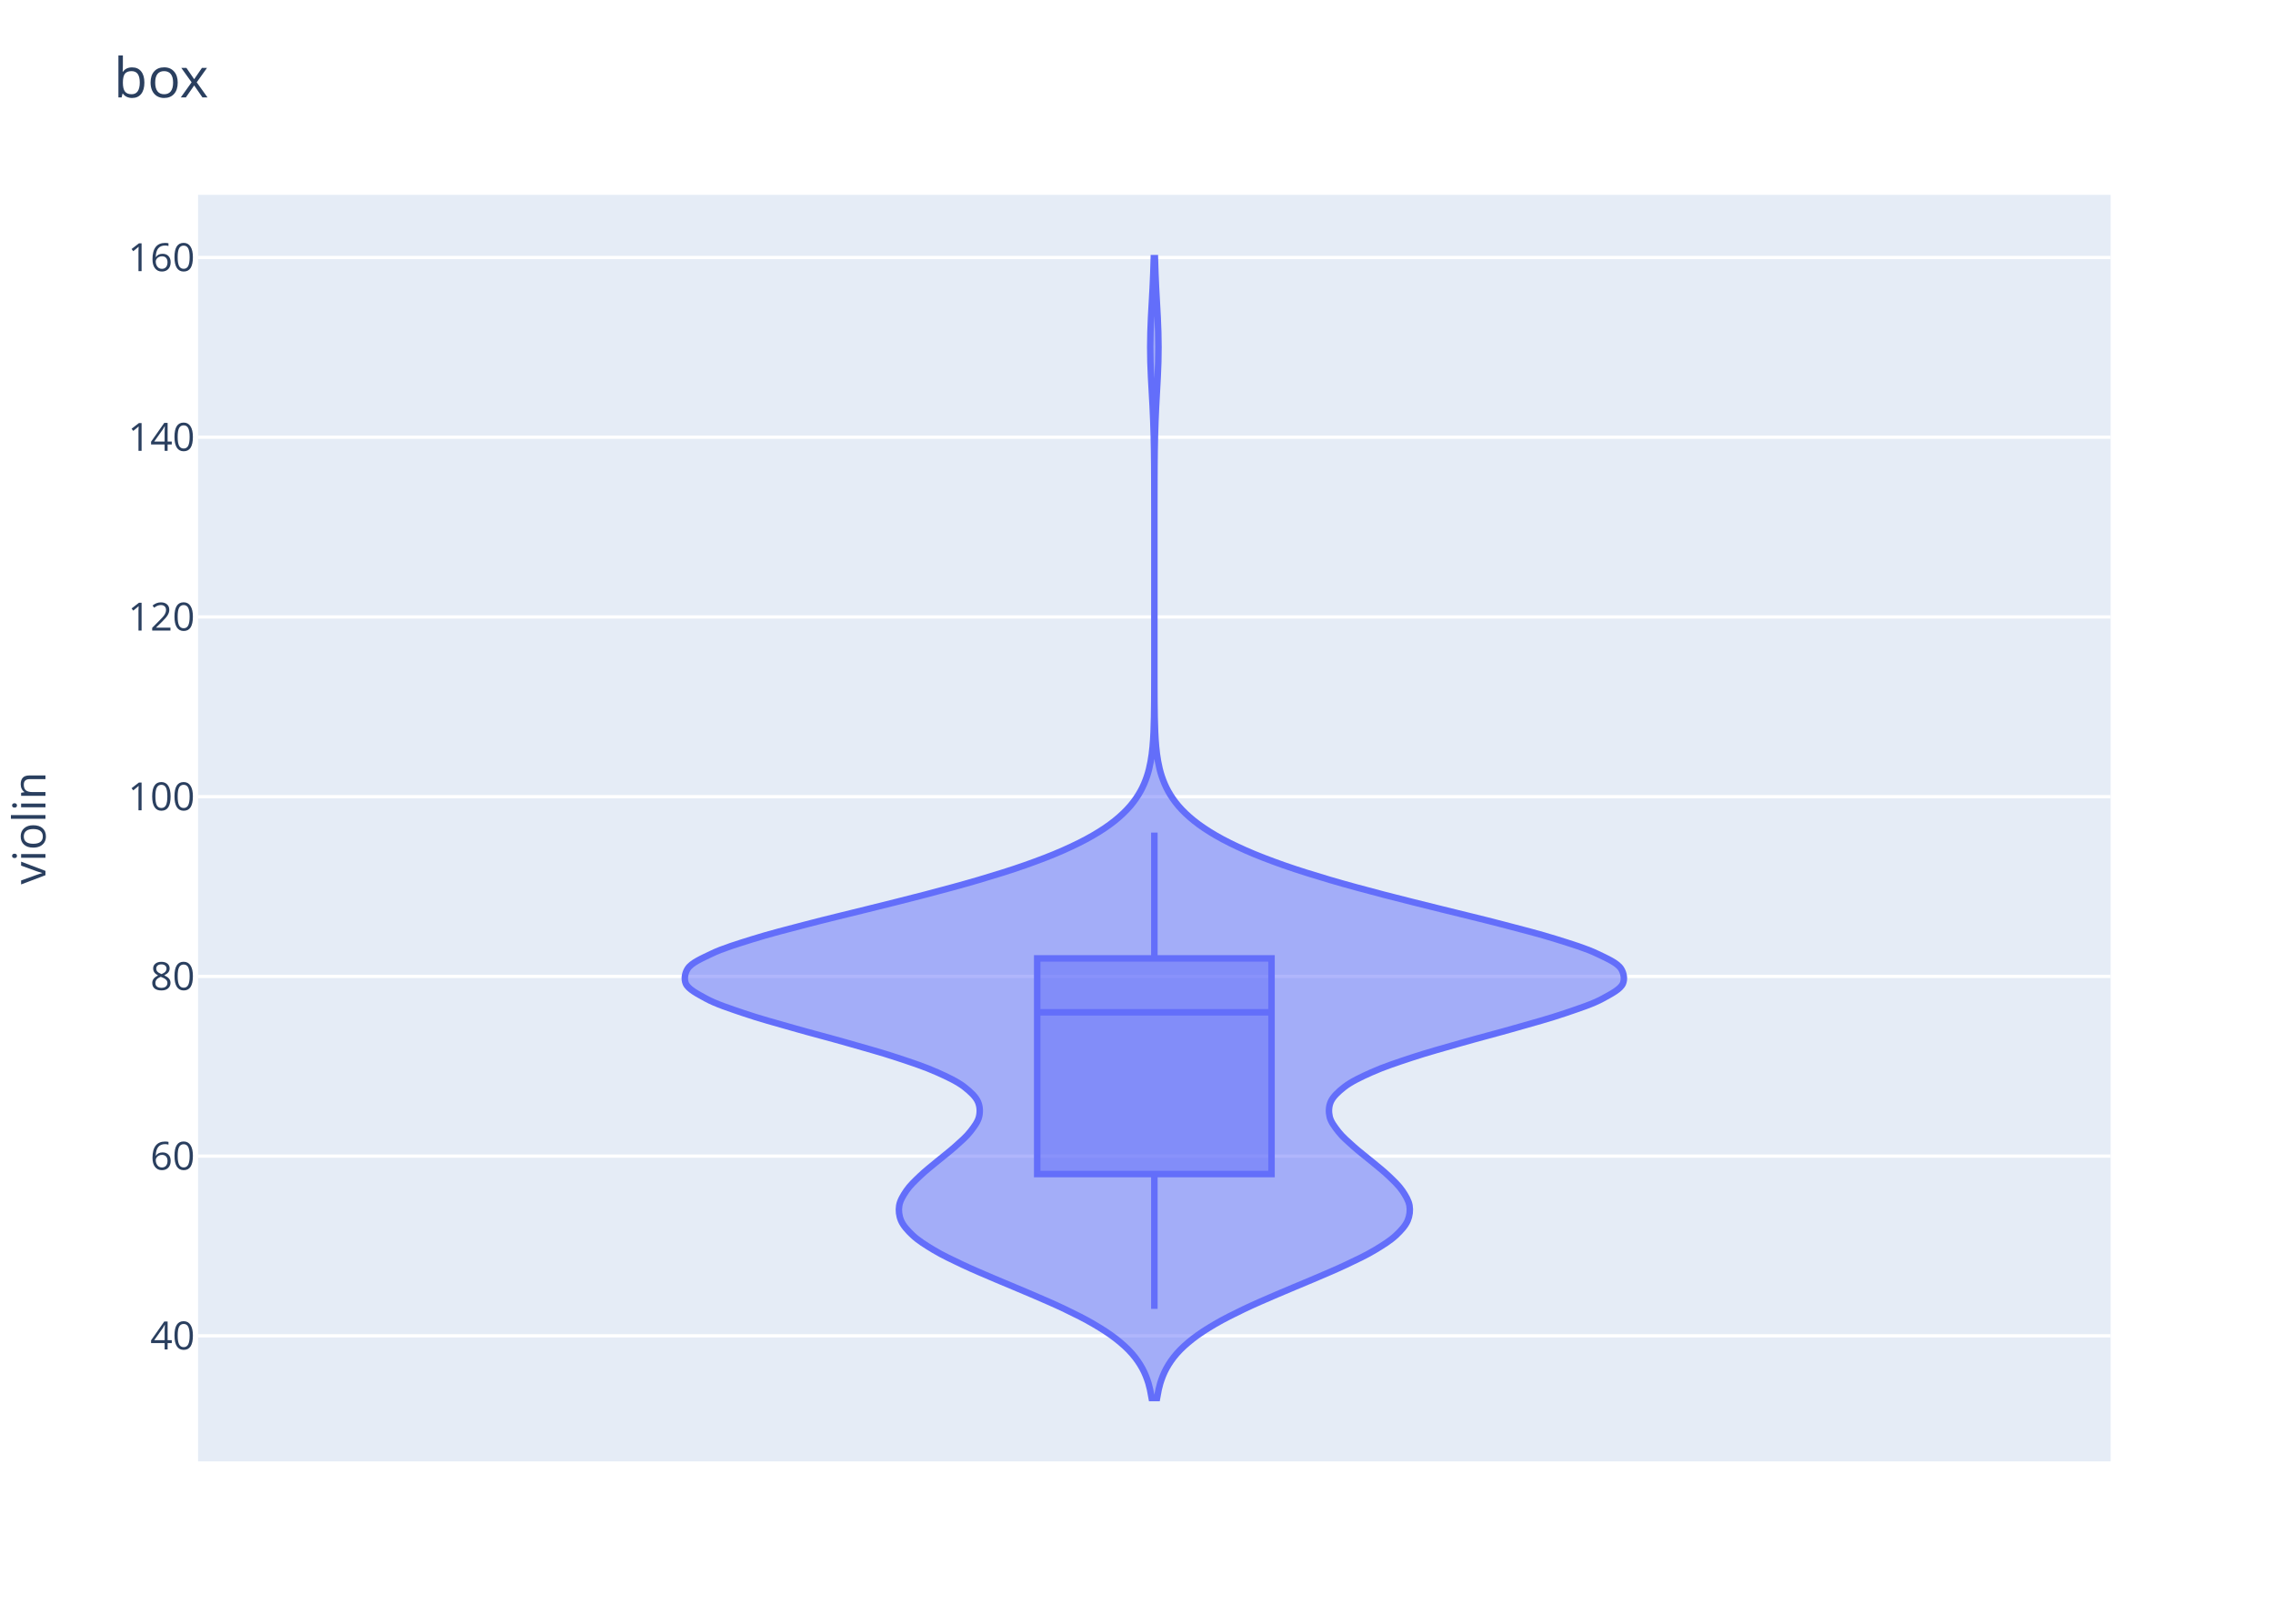
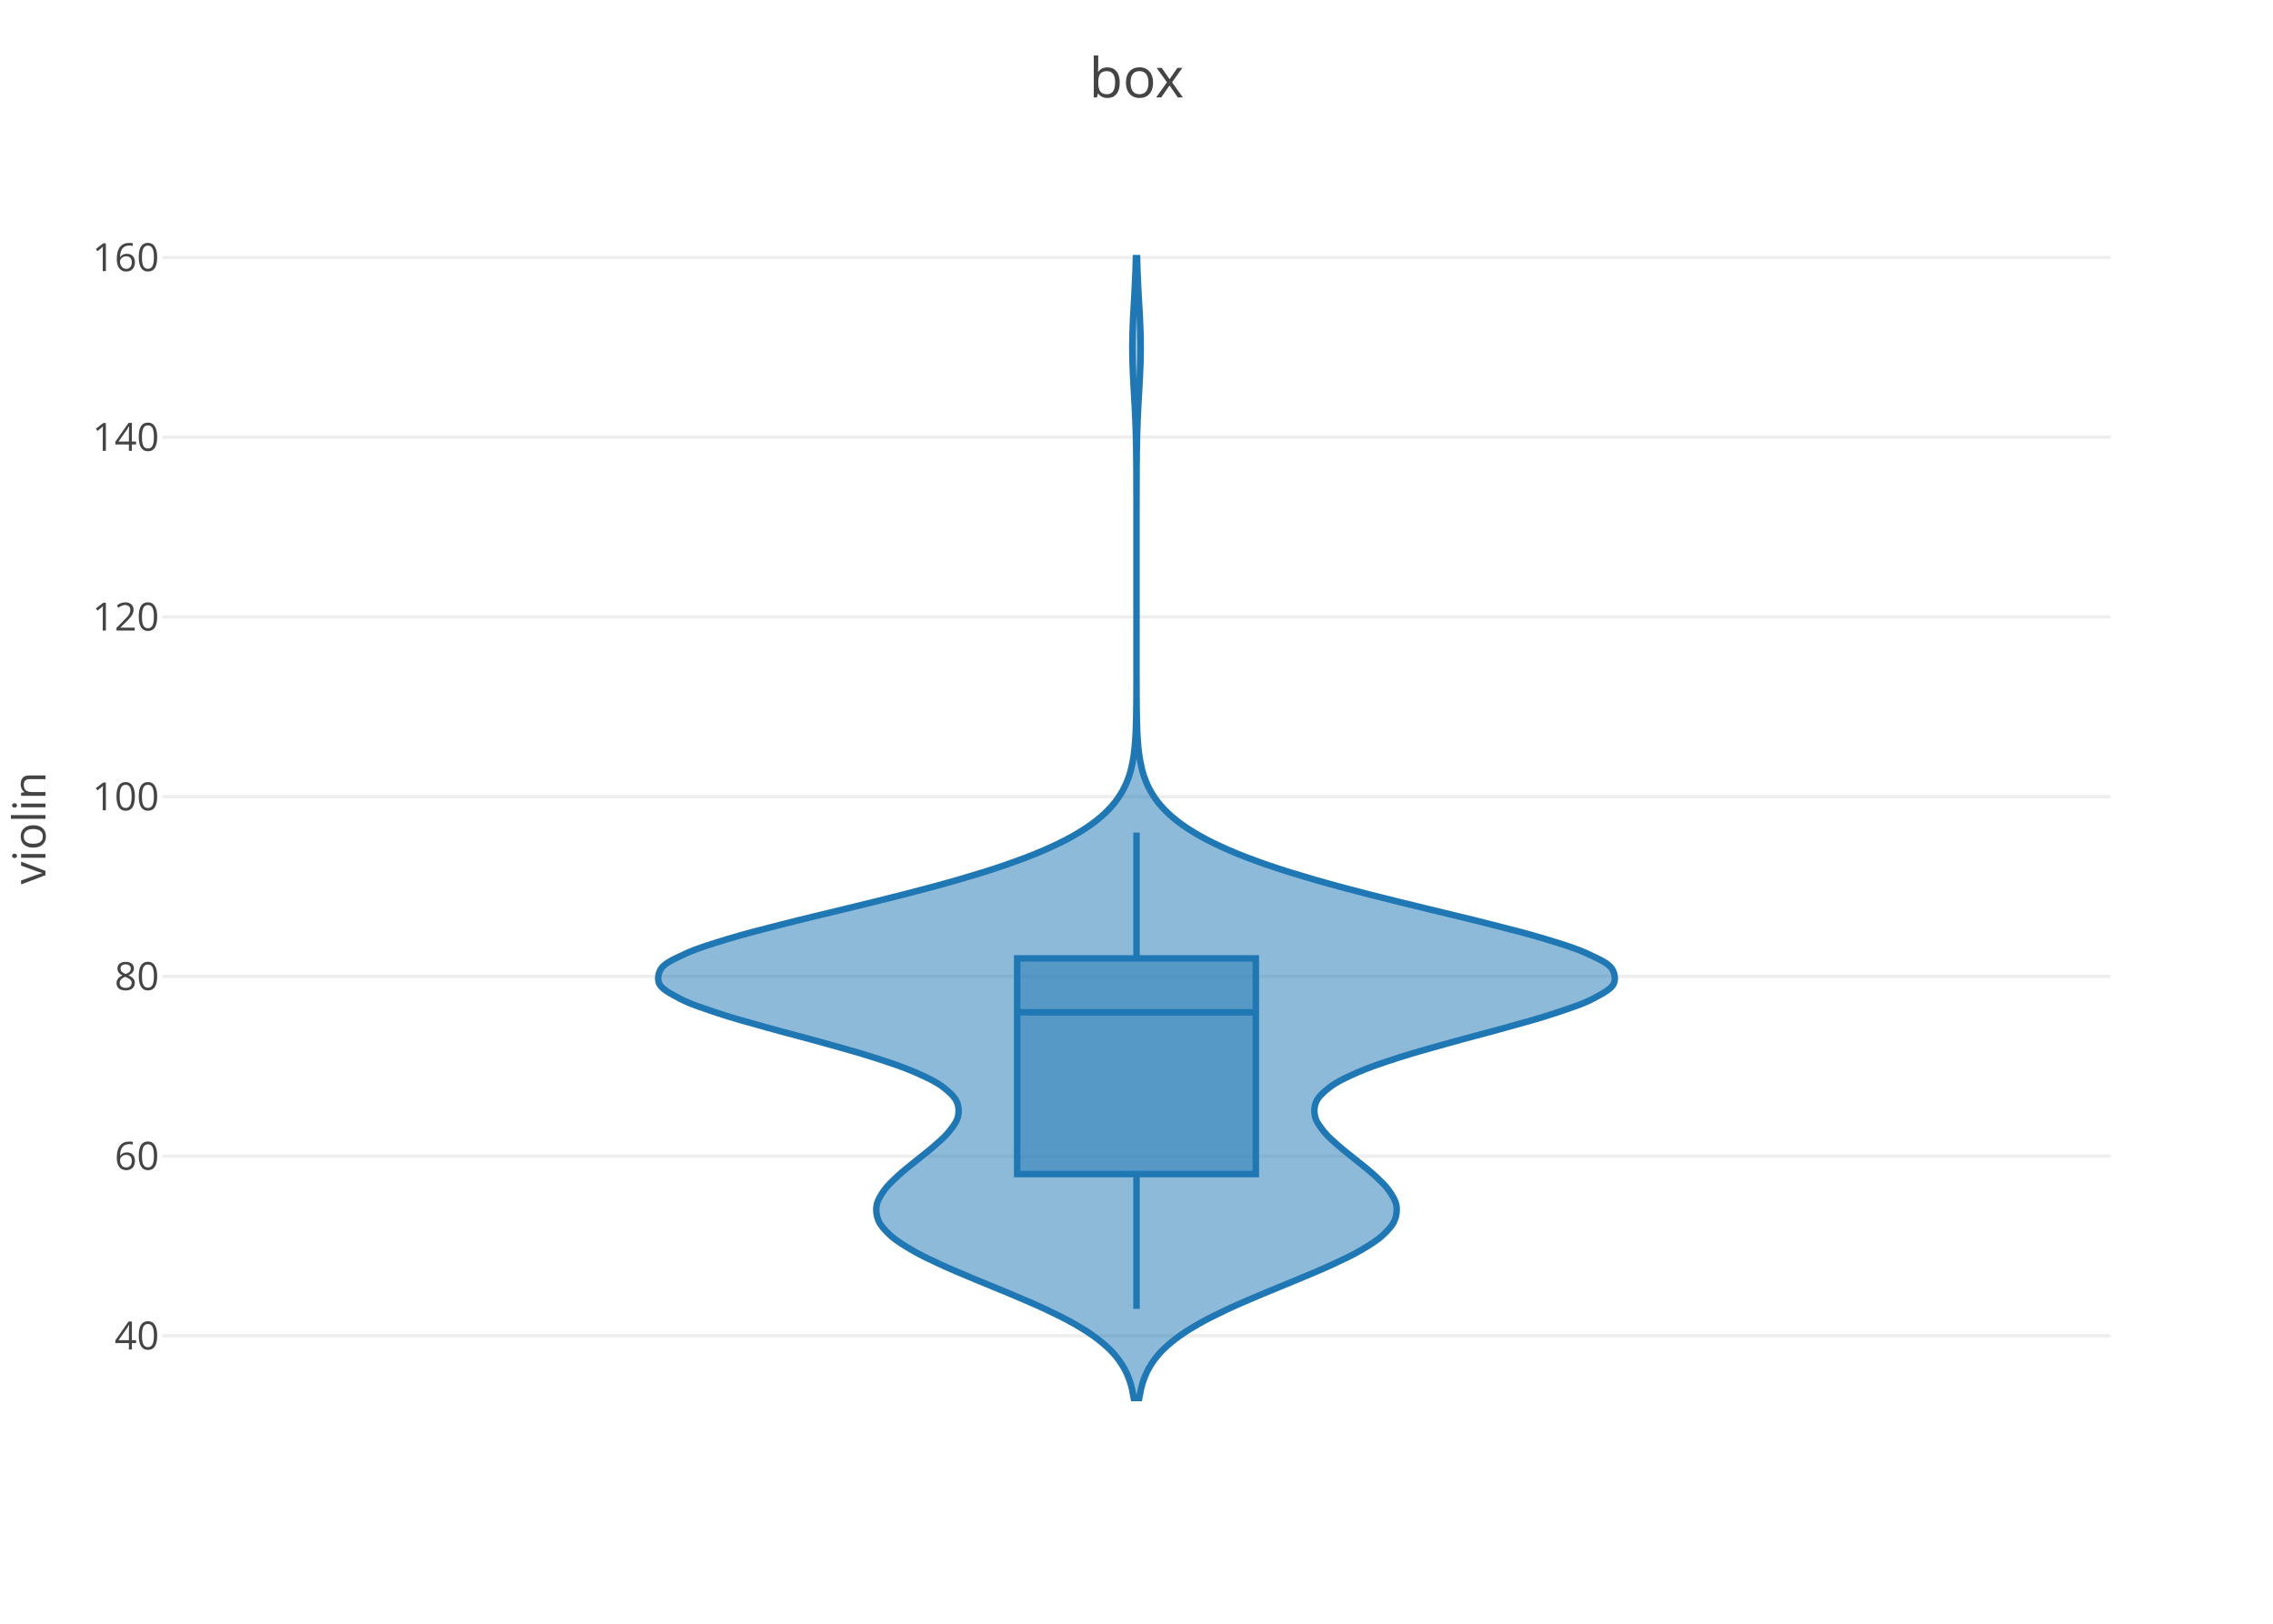
<svg xmlns="http://www.w3.org/2000/svg" class="main-svg" width="700" height="500" viewBox="0 0 700 500">
  <rect x="0" y="0" width="700" height="500" style="fill: rgb(255, 255, 255); fill-opacity: 1;" />
  <defs id="id-1">
    <g class="clips">
      <clipPath id="id-2" class="plotclip">
-         <rect width="589" height="390" />
+         <rect width="600" height="390" />
      </clipPath>
      <clipPath class="axesclip" id="id-3">
-         <rect x="61" y="0" width="589" height="500" />
+         <rect x="50" y="0" width="600" height="500" />
      </clipPath>
      <clipPath class="axesclip" id="id-4">
        <rect x="0" y="60" width="700" height="390" />
      </clipPath>
      <clipPath class="axesclip" id="id-5">
-         <rect x="61" y="60" width="589" height="390" />
+         <rect x="50" y="60" width="600" height="390" />
      </clipPath>
    </g>
    <g class="gradients" />
  </defs>
-   <g class="bglayer">
-     <rect class="bg" x="61" y="60" width="589" height="390" style="fill: rgb(229, 236, 246); fill-opacity: 1; stroke-width: 0;" />
-   </g>
+   <g class="bglayer" />
  <g class="layer-below">
    <g class="imagelayer" />
    <g class="shapelayer" />
  </g>
  <g class="cartesianlayer">
    <g class="subplot xy">
      <g class="layer-subplot">
        <g class="shapelayer" />
        <g class="imagelayer" />
      </g>
      <g class="gridlayer">
        <g class="x" />
        <g class="y">
-           <path class="ygrid crisp" transform="translate(0,411.34)" d="M61,0h589" style="stroke: rgb(255, 255, 255); stroke-opacity: 1; stroke-width: 1px;" />
-           <path class="ygrid crisp" transform="translate(0,356)" d="M61,0h589" style="stroke: rgb(255, 255, 255); stroke-opacity: 1; stroke-width: 1px;" />
-           <path class="ygrid crisp" transform="translate(0,300.66)" d="M61,0h589" style="stroke: rgb(255, 255, 255); stroke-opacity: 1; stroke-width: 1px;" />
-           <path class="ygrid crisp" transform="translate(0,245.32)" d="M61,0h589" style="stroke: rgb(255, 255, 255); stroke-opacity: 1; stroke-width: 1px;" />
-           <path class="ygrid crisp" transform="translate(0,189.97)" d="M61,0h589" style="stroke: rgb(255, 255, 255); stroke-opacity: 1; stroke-width: 1px;" />
-           <path class="ygrid crisp" transform="translate(0,134.63)" d="M61,0h589" style="stroke: rgb(255, 255, 255); stroke-opacity: 1; stroke-width: 1px;" />
-           <path class="ygrid crisp" transform="translate(0,79.29)" d="M61,0h589" style="stroke: rgb(255, 255, 255); stroke-opacity: 1; stroke-width: 1px;" />
+           <path class="ygrid crisp" transform="translate(0,411.34)" d="M50,0h600" style="stroke: rgb(238, 238, 238); stroke-opacity: 1; stroke-width: 1px;" />
+           <path class="ygrid crisp" transform="translate(0,356)" d="M50,0h600" style="stroke: rgb(238, 238, 238); stroke-opacity: 1; stroke-width: 1px;" />
+           <path class="ygrid crisp" transform="translate(0,300.66)" d="M50,0h600" style="stroke: rgb(238, 238, 238); stroke-opacity: 1; stroke-width: 1px;" />
+           <path class="ygrid crisp" transform="translate(0,245.32)" d="M50,0h600" style="stroke: rgb(238, 238, 238); stroke-opacity: 1; stroke-width: 1px;" />
+           <path class="ygrid crisp" transform="translate(0,189.97)" d="M50,0h600" style="stroke: rgb(238, 238, 238); stroke-opacity: 1; stroke-width: 1px;" />
+           <path class="ygrid crisp" transform="translate(0,134.63)" d="M50,0h600" style="stroke: rgb(238, 238, 238); stroke-opacity: 1; stroke-width: 1px;" />
+           <path class="ygrid crisp" transform="translate(0,79.29)" d="M50,0h600" style="stroke: rgb(238, 238, 238); stroke-opacity: 1; stroke-width: 1px;" />
        </g>
      </g>
      <g class="zerolinelayer" />
      <path class="xlines-below" />
      <path class="ylines-below" />
      <g class="overlines-below" />
      <g class="xaxislayer-below" />
      <g class="yaxislayer-below" />
      <g class="overaxes-below" />
-       <g class="plot" transform="translate(61,60)" clip-path="url('#id-2')">
+       <g class="plot" transform="translate(50,60)" clip-path="url('#id-2')">
        <g class="violinlayer mlayer">
          <g class="trace violins" style="opacity: 1;">
-             <path class="violin" d="M295.32,370.5Q295.85,367.44 296.32,365.94C296.8,364.4 297.39,362.86 298.2,361.38C299.06,359.81 300.12,358.27 301.39,356.82C302.78,355.22 304.47,353.72 306.32,352.27C308.37,350.66 310.74,349.17 313.22,347.71C315.94,346.11 318.95,344.63 322.02,343.15C325.28,341.58 328.79,340.09 332.26,338.59C335.81,337.05 339.53,335.56 343.1,334.03C346.61,332.52 350.2,331.04 353.51,329.47C356.62,328 359.74,326.54 362.43,324.92C364.83,323.48 367.19,322.02 368.95,320.36C370.45,318.94 371.86,317.42 372.53,315.8C373.13,314.36 373.32,312.72 373.07,311.24C372.81,309.68 371.86,308.13 370.88,306.68C369.79,305.07 368.21,303.6 366.67,302.12C365.03,300.55 363.12,299.07 361.31,297.56C359.49,296.04 357.52,294.57 355.79,293.01C354.15,291.53 352.42,290.06 351.17,288.45C350.04,287 348.86,285.47 348.49,283.89C348.14,282.42 348.19,280.75 348.8,279.33C349.5,277.68 351.18,276.16 352.95,274.77C355.15,273.04 358.22,271.62 361.36,270.21C365.05,268.55 369.42,267.11 373.81,265.66C378.65,264.06 383.98,262.6 389.21,261.1C394.61,259.55 400.34,258.09 405.73,256.54C410.94,255.05 416.3,253.6 421.03,251.98C425.22,250.54 429.54,249.18 432.71,247.42C435.18,246.05 438.05,244.62 438.8,242.86C439.38,241.49 439.09,239.66 438.23,238.31C437.06,236.47 433.85,235.13 431.01,233.75C427.43,232.01 422.77,230.63 418.2,229.19C413.05,227.57 407.28,226.12 401.61,224.63C395.67,223.07 389.39,221.59 383.31,220.07C377.25,218.55 371.08,217.06 365.18,215.51C359.51,214.02 353.89,212.52 348.57,210.95C343.61,209.48 338.76,207.99 334.26,206.4C330.14,204.94 326.19,203.45 322.57,201.84C319.31,200.39 316.22,198.89 313.45,197.28C310.97,195.84 308.68,194.33 306.68,192.72C304.88,191.27 303.27,189.75 301.91,188.16C300.66,186.7 299.62,185.16 298.75,183.6C297.93,182.12 297.3,180.59 296.78,179.05C296.27,177.55 295.93,176.02 295.64,174.49C295.35,172.98 295.18,171.45 295.03,169.93C294.88,168.41 294.8,166.89 294.73,165.37C294.66,163.85 294.62,162.33 294.59,160.81C294.56,159.29 294.54,157.77 294.53,156.25C294.52,154.73 294.52,153.21 294.51,151.69C294.51,150.17 294.5,148.66 294.5,147.14C294.5,145.62 294.5,144.1 294.5,142.58C294.5,141.06 294.5,139.54 294.5,138.02C294.5,136.5 294.5,134.98 294.5,133.46C294.5,131.94 294.5,130.42 294.5,128.9C294.5,127.38 294.5,125.86 294.5,124.34C294.5,122.82 294.5,121.31 294.5,119.79C294.5,118.27 294.5,116.75 294.5,115.23C294.5,113.71 294.5,112.19 294.5,110.67C294.5,109.15 294.5,107.63 294.5,106.11C294.5,104.59 294.5,103.07 294.5,101.55C294.5,100.03 294.5,98.51 294.5,96.99C294.5,95.47 294.51,93.96 294.51,92.44C294.51,90.92 294.52,89.4 294.52,87.88C294.53,86.36 294.53,84.84 294.54,83.32C294.55,81.8 294.57,80.28 294.59,78.76C294.61,77.24 294.64,75.72 294.68,74.2C294.72,72.68 294.77,71.16 294.83,69.64C294.89,68.12 294.95,66.6 295.03,65.08C295.1,63.56 295.2,62.05 295.28,60.53C295.36,59.01 295.46,57.49 295.53,55.97C295.6,54.45 295.67,52.93 295.71,51.41C295.75,49.89 295.77,48.37 295.77,46.85C295.77,45.33 295.74,43.81 295.7,42.29C295.66,40.77 295.59,39.25 295.52,37.73C295.45,36.21 295.35,34.7 295.27,33.18C295.19,31.66 295.1,30.14 295.02,28.62C294.95,27.1 294.88,25.58 294.82,24.06Q294.76,22.54 294.67,19.5L294.33,19.5Q294.24,22.54 294.18,24.06C294.12,25.58 294.05,27.1 293.98,28.62C293.9,30.14 293.81,31.66 293.73,33.18C293.65,34.7 293.55,36.21 293.48,37.73C293.41,39.25 293.34,40.77 293.3,42.29C293.26,43.81 293.23,45.33 293.23,46.85C293.23,48.37 293.25,49.89 293.29,51.41C293.33,52.93 293.4,54.45 293.47,55.97C293.54,57.49 293.64,59.01 293.72,60.53C293.8,62.05 293.9,63.56 293.97,65.08C294.05,66.6 294.11,68.12 294.17,69.64C294.23,71.16 294.28,72.68 294.32,74.2C294.36,75.72 294.39,77.24 294.41,78.76C294.43,80.28 294.45,81.8 294.46,83.32C294.47,84.84 294.47,86.36 294.48,87.88C294.48,89.4 294.49,90.92 294.49,92.44C294.49,93.96 294.5,95.47 294.5,96.99C294.5,98.51 294.5,100.03 294.5,101.55C294.5,103.07 294.5,104.59 294.5,106.11C294.5,107.63 294.5,109.15 294.5,110.67C294.5,112.19 294.5,113.71 294.5,115.23C294.5,116.75 294.5,118.27 294.5,119.79C294.5,121.31 294.5,122.82 294.5,124.34C294.5,125.86 294.5,127.38 294.5,128.9C294.5,130.42 294.5,131.94 294.5,133.46C294.5,134.98 294.5,136.5 294.5,138.02C294.5,139.54 294.5,141.06 294.5,142.58C294.5,144.1 294.5,145.62 294.5,147.14C294.5,148.66 294.49,150.17 294.49,151.69C294.48,153.21 294.48,154.73 294.47,156.25C294.46,157.77 294.44,159.29 294.41,160.81C294.38,162.33 294.34,163.85 294.27,165.37C294.2,166.89 294.12,168.41 293.97,169.93C293.82,171.45 293.65,172.98 293.36,174.49C293.07,176.02 292.73,177.55 292.22,179.05C291.7,180.59 291.07,182.12 290.25,183.6C289.38,185.16 288.34,186.7 287.09,188.16C285.73,189.75 284.12,191.27 282.32,192.72C280.32,194.33 278.03,195.84 275.55,197.28C272.78,198.89 269.69,200.39 266.43,201.84C262.81,203.45 258.86,204.94 254.74,206.4C250.24,207.99 245.39,209.48 240.43,210.95C235.11,212.52 229.49,214.02 223.82,215.51C217.92,217.06 211.75,218.55 205.69,220.07C199.61,221.59 193.33,223.07 187.39,224.63C181.72,226.12 175.95,227.57 170.8,229.19C166.23,230.63 161.57,232.01 157.99,233.75C155.15,235.13 151.94,236.47 150.77,238.31C149.91,239.66 149.62,241.49 150.2,242.86C150.95,244.62 153.82,246.05 156.29,247.42C159.46,249.18 163.78,250.54 167.97,251.98C172.7,253.6 178.06,255.05 183.27,256.54C188.66,258.09 194.39,259.55 199.79,261.1C205.02,262.6 210.35,264.06 215.19,265.66C219.58,267.11 223.95,268.55 227.64,270.21C230.78,271.62 233.85,273.04 236.05,274.77C237.82,276.16 239.5,277.68 240.2,279.33C240.81,280.75 240.86,282.42 240.51,283.89C240.14,285.47 238.96,287 237.83,288.45C236.58,290.06 234.85,291.53 233.21,293.01C231.48,294.57 229.51,296.04 227.69,297.56C225.88,299.07 223.97,300.55 222.33,302.12C220.79,303.6 219.21,305.07 218.12,306.68C217.14,308.13 216.19,309.68 215.93,311.24C215.68,312.72 215.87,314.36 216.47,315.8C217.14,317.42 218.55,318.94 220.05,320.36C221.81,322.02 224.17,323.48 226.57,324.92C229.26,326.54 232.38,328 235.49,329.47C238.8,331.04 242.39,332.52 245.9,334.03C249.47,335.56 253.19,337.05 256.74,338.59C260.21,340.09 263.72,341.58 266.98,343.15C270.05,344.63 273.06,346.11 275.78,347.71C278.26,349.17 280.63,350.66 282.68,352.27C284.53,353.72 286.22,355.22 287.61,356.82C288.88,358.27 289.94,359.81 290.8,361.38C291.61,362.86 292.2,364.4 292.68,365.94Q293.15,367.44 293.68,370.5Z" style="vector-effect: non-scaling-stroke; stroke-width: 2px; stroke: rgb(99, 110, 250); stroke-opacity: 1; fill: rgb(99, 110, 250); fill-opacity: 0.5;" />
-             <path class="box" d="M258.42,251.72H330.58M258.42,301.53H330.58V235.12H258.42ZM294.5,301.53V343.04M294.5,235.12V196.38" style="vector-effect: non-scaling-stroke; stroke-width: 2px; stroke: rgb(99, 110, 250); stroke-opacity: 1; fill: rgb(99, 110, 250); fill-opacity: 0.5;" />
+             <path class="violin" d="M300.83,370.5Q301.37,367.44 301.85,365.94C302.34,364.4 302.95,362.86 303.77,361.38C304.65,359.81 305.73,358.27 307.02,356.82C308.44,355.22 310.16,353.72 312.04,352.27C314.13,350.66 316.54,349.17 319.07,347.71C321.84,346.11 324.91,344.63 328.03,343.15C331.35,341.58 334.93,340.09 338.46,338.59C342.08,337.05 345.87,335.56 349.51,334.03C353.09,332.52 356.74,331.04 360.12,329.47C363.29,328 366.46,326.54 369.2,324.92C371.64,323.48 374.05,322.02 375.84,320.36C377.36,318.94 378.81,317.42 379.49,315.8C380.09,314.36 380.29,312.72 380.04,311.24C379.78,309.68 378.81,308.13 377.81,306.68C376.7,305.07 375.08,303.59 373.51,302.12C371.84,300.55 369.89,299.07 368.05,297.56C366.2,296.04 364.2,294.57 362.44,293.01C360.76,291.53 359,290.06 357.72,288.45C356.57,287 355.38,285.47 355,283.89C354.65,282.42 354.7,280.75 355.31,279.33C356.03,277.67 357.74,276.16 359.54,274.77C361.79,273.04 364.92,271.62 368.11,270.21C371.87,268.55 376.31,267.11 380.79,265.66C385.72,264.06 391.15,262.6 396.48,261.1C401.98,259.55 407.81,258.09 413.31,256.54C418.61,255.05 424.09,253.6 428.9,251.98C433.16,250.54 437.56,249.18 440.79,247.42C443.3,246.05 446.24,244.63 447,242.86C447.59,241.49 447.28,239.65 446.42,238.31C445.23,236.46 441.95,235.13 439.06,233.75C435.41,232.01 430.67,230.63 426.01,229.19C420.77,227.57 414.89,226.12 409.11,224.63C403.06,223.07 396.67,221.59 390.47,220.07C384.3,218.55 378.01,217.06 372,215.51C366.23,214.02 360.49,212.52 355.08,210.95C350.03,209.48 345.1,207.99 340.51,206.4C336.31,204.94 332.28,203.45 328.59,201.84C325.27,200.39 322.12,198.9 319.3,197.28C316.78,195.84 314.45,194.33 312.41,192.72C310.58,191.27 308.94,189.75 307.55,188.16C306.28,186.7 305.22,185.16 304.33,183.6C303.49,182.12 302.85,180.59 302.32,179.05C301.8,177.55 301.46,176.02 301.16,174.49C300.87,172.98 300.7,171.45 300.54,169.93C300.39,168.41 300.31,166.89 300.23,165.37C300.16,163.85 300.12,162.33 300.09,160.81C300.06,159.29 300.04,157.77 300.03,156.25C300.02,154.73 300.02,153.21 300.01,151.69C300.01,150.17 300,148.66 300,147.14C300,145.62 300,144.1 300,142.58C300,141.06 300,139.54 300,138.02C300,136.5 300,134.98 300,133.46C300,131.94 300,130.42 300,128.9C300,127.38 300,125.86 300,124.34C300,122.82 300,121.31 300,119.79C300,118.27 300,116.75 300,115.23C300,113.71 300,112.19 300,110.67C300,109.15 300,107.63 300,106.11C300,104.59 300,103.07 300,101.55C300,100.03 300,98.51 300,96.99C300,95.47 300.01,93.96 300.01,92.44C300.01,90.92 300.02,89.4 300.02,87.88C300.03,86.36 300.03,84.84 300.04,83.32C300.05,81.8 300.07,80.28 300.09,78.76C300.11,77.24 300.14,75.72 300.18,74.2C300.22,72.68 300.27,71.16 300.33,69.64C300.39,68.12 300.46,66.6 300.54,65.08C300.62,63.56 300.72,62.05 300.8,60.53C300.89,59.01 300.98,57.49 301.05,55.97C301.12,54.45 301.19,52.93 301.23,51.41C301.27,49.89 301.3,48.37 301.3,46.85C301.3,45.33 301.26,43.81 301.22,42.29C301.18,40.77 301.11,39.25 301.04,37.73C300.97,36.21 300.86,34.7 300.78,33.18C300.69,31.66 300.61,30.14 300.53,28.62C300.45,27.1 300.38,25.58 300.32,24.06Q300.26,22.54 300.18,19.5L299.82,19.5Q299.74,22.54 299.68,24.06C299.62,25.58 299.55,27.1 299.47,28.62C299.39,30.14 299.31,31.66 299.22,33.18C299.14,34.7 299.03,36.21 298.96,37.73C298.89,39.25 298.82,40.77 298.78,42.29C298.74,43.81 298.7,45.33 298.7,46.85C298.7,48.37 298.73,49.89 298.77,51.41C298.81,52.93 298.88,54.45 298.95,55.97C299.02,57.49 299.11,59.01 299.2,60.53C299.28,62.05 299.38,63.56 299.46,65.08C299.54,66.6 299.61,68.12 299.67,69.64C299.73,71.16 299.78,72.68 299.82,74.2C299.86,75.72 299.89,77.24 299.91,78.76C299.93,80.28 299.95,81.8 299.96,83.32C299.97,84.84 299.97,86.36 299.98,87.88C299.98,89.4 299.99,90.92 299.99,92.44C299.99,93.96 300,95.47 300,96.99C300,98.51 300,100.03 300,101.55C300,103.07 300,104.59 300,106.11C300,107.63 300,109.15 300,110.67C300,112.19 300,113.71 300,115.23C300,116.75 300,118.27 300,119.79C300,121.31 300,122.82 300,124.34C300,125.86 300,127.38 300,128.9C300,130.42 300,131.94 300,133.46C300,134.98 300,136.5 300,138.02C300,139.54 300,141.06 300,142.58C300,144.1 300,145.62 300,147.14C300,148.66 299.99,150.17 299.99,151.69C299.98,153.21 299.98,154.73 299.97,156.25C299.96,157.77 299.94,159.29 299.91,160.81C299.88,162.33 299.84,163.85 299.77,165.37C299.69,166.89 299.61,168.41 299.46,169.93C299.3,171.45 299.13,172.98 298.84,174.49C298.54,176.02 298.2,177.55 297.68,179.05C297.15,180.59 296.51,182.12 295.67,183.6C294.78,185.16 293.72,186.7 292.45,188.16C291.06,189.75 289.42,191.27 287.59,192.72C285.55,194.33 283.22,195.84 280.7,197.28C277.88,198.9 274.73,200.39 271.41,201.84C267.72,203.45 263.69,204.94 259.49,206.4C254.9,207.99 249.97,209.48 244.92,210.95C239.51,212.52 233.77,214.02 228,215.51C221.99,217.06 215.7,218.55 209.53,220.07C203.33,221.59 196.94,223.07 190.89,224.63C185.11,226.12 179.23,227.57 173.99,229.19C169.33,230.63 164.59,232.01 160.94,233.75C158.05,235.13 154.77,236.46 153.58,238.31C152.72,239.65 152.41,241.49 153,242.86C153.76,244.63 156.7,246.05 159.21,247.42C162.44,249.18 166.84,250.54 171.1,251.98C175.91,253.6 181.39,255.05 186.69,256.54C192.19,258.09 198.02,259.55 203.52,261.1C208.85,262.6 214.28,264.06 219.21,265.66C223.69,267.11 228.13,268.55 231.89,270.21C235.08,271.62 238.21,273.04 240.46,274.77C242.26,276.16 243.97,277.67 244.69,279.33C245.3,280.75 245.35,282.42 245,283.89C244.62,285.47 243.43,287 242.28,288.45C241,290.06 239.24,291.53 237.56,293.01C235.8,294.57 233.8,296.04 231.95,297.56C230.11,299.07 228.16,300.55 226.49,302.12C224.92,303.59 223.3,305.07 222.19,306.68C221.19,308.13 220.22,309.68 219.96,311.24C219.71,312.72 219.91,314.36 220.51,315.8C221.19,317.42 222.64,318.94 224.16,320.36C225.95,322.02 228.36,323.48 230.8,324.92C233.54,326.54 236.71,328 239.88,329.47C243.26,331.04 246.91,332.52 250.49,334.03C254.13,335.56 257.92,337.05 261.54,338.59C265.07,340.09 268.65,341.58 271.97,343.15C275.09,344.63 278.16,346.11 280.93,347.71C283.46,349.17 285.87,350.66 287.96,352.27C289.84,353.72 291.56,355.22 292.98,356.82C294.27,358.27 295.35,359.81 296.23,361.38C297.05,362.86 297.66,364.4 298.15,365.94Q298.63,367.44 299.17,370.5Z" style="vector-effect: non-scaling-stroke; stroke-width: 2px; stroke: rgb(31, 119, 180); stroke-opacity: 1; fill: rgb(31, 119, 180); fill-opacity: 0.5;" />
+             <path class="box" d="M263.25,251.72H336.75M263.25,301.53H336.75V235.12H263.25ZM300,301.53V343.04M300,235.12V196.38" style="vector-effect: non-scaling-stroke; stroke-width: 2px; stroke: rgb(31, 119, 180); stroke-opacity: 1; fill: rgb(31, 119, 180); fill-opacity: 0.5;" />
          </g>
        </g>
      </g>
      <g class="overplot" />
      <path class="xlines-above crisp" d="M0,0" style="fill: none;" />
      <path class="ylines-above crisp" d="M0,0" style="fill: none;" />
      <g class="overlines-above" />
      <g class="xaxislayer-above">
        <g class="xtick">
-           <text text-anchor="middle" x="0" y="463" transform="translate(355.5,0)" style="font-family: 'Open Sans', verdana, arial, sans-serif; font-size: 12px; fill: rgb(42, 63, 95); fill-opacity: 1; white-space: pre;">
+           <text text-anchor="middle" x="0" y="463" transform="translate(350,0)" style="font-family: 'Open Sans', verdana, arial, sans-serif; font-size: 12px; fill: rgb(68, 68, 68); fill-opacity: 1; white-space: pre;">
</text>
        </g>
      </g>
      <g class="yaxislayer-above">
        <g class="ytick">
-           <text text-anchor="end" x="60" y="4.2" transform="translate(0,411.34)" style="font-family: 'Open Sans', verdana, arial, sans-serif; font-size: 12px; fill: rgb(42, 63, 95); fill-opacity: 1; white-space: pre;">
+           <text text-anchor="end" x="49" y="4.2" transform="translate(0,411.34)" style="font-family: 'Open Sans', verdana, arial, sans-serif; font-size: 12px; fill: rgb(68, 68, 68); fill-opacity: 1; white-space: pre;">
40</text>
        </g>
        <g class="ytick">
-           <text text-anchor="end" x="60" y="4.2" transform="translate(0,356)" style="font-family: 'Open Sans', verdana, arial, sans-serif; font-size: 12px; fill: rgb(42, 63, 95); fill-opacity: 1; white-space: pre;">
+           <text text-anchor="end" x="49" y="4.2" transform="translate(0,356)" style="font-family: 'Open Sans', verdana, arial, sans-serif; font-size: 12px; fill: rgb(68, 68, 68); fill-opacity: 1; white-space: pre;">
60</text>
        </g>
        <g class="ytick">
-           <text text-anchor="end" x="60" y="4.2" transform="translate(0,300.66)" style="font-family: 'Open Sans', verdana, arial, sans-serif; font-size: 12px; fill: rgb(42, 63, 95); fill-opacity: 1; white-space: pre;">
+           <text text-anchor="end" x="49" y="4.2" transform="translate(0,300.66)" style="font-family: 'Open Sans', verdana, arial, sans-serif; font-size: 12px; fill: rgb(68, 68, 68); fill-opacity: 1; white-space: pre;">
80</text>
        </g>
        <g class="ytick">
-           <text text-anchor="end" x="60" y="4.2" transform="translate(0,245.32)" style="font-family: 'Open Sans', verdana, arial, sans-serif; font-size: 12px; fill: rgb(42, 63, 95); fill-opacity: 1; white-space: pre;">
+           <text text-anchor="end" x="49" y="4.2" transform="translate(0,245.32)" style="font-family: 'Open Sans', verdana, arial, sans-serif; font-size: 12px; fill: rgb(68, 68, 68); fill-opacity: 1; white-space: pre;">
100</text>
        </g>
        <g class="ytick">
-           <text text-anchor="end" x="60" y="4.2" transform="translate(0,189.97)" style="font-family: 'Open Sans', verdana, arial, sans-serif; font-size: 12px; fill: rgb(42, 63, 95); fill-opacity: 1; white-space: pre;">
+           <text text-anchor="end" x="49" y="4.2" transform="translate(0,189.97)" style="font-family: 'Open Sans', verdana, arial, sans-serif; font-size: 12px; fill: rgb(68, 68, 68); fill-opacity: 1; white-space: pre;">
120</text>
        </g>
        <g class="ytick">
-           <text text-anchor="end" x="60" y="4.2" transform="translate(0,134.63)" style="font-family: 'Open Sans', verdana, arial, sans-serif; font-size: 12px; fill: rgb(42, 63, 95); fill-opacity: 1; white-space: pre;">
+           <text text-anchor="end" x="49" y="4.2" transform="translate(0,134.63)" style="font-family: 'Open Sans', verdana, arial, sans-serif; font-size: 12px; fill: rgb(68, 68, 68); fill-opacity: 1; white-space: pre;">
140</text>
        </g>
        <g class="ytick">
-           <text text-anchor="end" x="60" y="4.2" transform="translate(0,79.29)" style="font-family: 'Open Sans', verdana, arial, sans-serif; font-size: 12px; fill: rgb(42, 63, 95); fill-opacity: 1; white-space: pre;">
+           <text text-anchor="end" x="49" y="4.2" transform="translate(0,79.29)" style="font-family: 'Open Sans', verdana, arial, sans-serif; font-size: 12px; fill: rgb(68, 68, 68); fill-opacity: 1; white-space: pre;">
160</text>
        </g>
      </g>
      <g class="overaxes-above" />
    </g>
  </g>
  <g class="polarlayer" />
  <g class="ternarylayer" />
  <g class="geolayer" />
  <g class="funnelarealayer" />
  <g class="pielayer" />
  <g class="treemaplayer" />
  <g class="sunburstlayer" />
  <g class="glimages" />
  <defs id="id-6">
    <g class="clips" />
  </defs>
  <g class="layer-above">
    <g class="imagelayer" />
    <g class="shapelayer" />
  </g>
  <g class="infolayer">
    <g class="g-gtitle">
-       <text class="gtitle" x="35" y="30" text-anchor="start" dy="0em" style="font-family: 'Open Sans', verdana, arial, sans-serif; font-size: 17px; fill: rgb(42, 63, 95); opacity: 1; font-weight: normal; white-space: pre;">
+       <text class="gtitle" x="350" y="30" text-anchor="middle" dy="0em" style="font-family: 'Open Sans', verdana, arial, sans-serif; font-size: 17px; fill: rgb(68, 68, 68); opacity: 1; font-weight: normal; white-space: pre;">
box</text>
    </g>
    <g class="g-xtitle" />
-     <g class="g-ytitle" transform="translate(1.69043,0)">
-       <text class="ytitle" transform="rotate(-90,12.30938,255)" x="12.309" y="255" text-anchor="middle" style="font-family: 'Open Sans', verdana, arial, sans-serif; font-size: 14px; fill: rgb(42, 63, 95); opacity: 1; font-weight: normal; white-space: pre;">
+     <g class="g-ytitle" transform="translate(2,0)">
+       <text class="ytitle" transform="rotate(-90,12,255)" x="12" y="255" text-anchor="middle" style="font-family: 'Open Sans', verdana, arial, sans-serif; font-size: 14px; fill: rgb(68, 68, 68); opacity: 1; font-weight: normal; white-space: pre;">
violin</text>
    </g>
  </g>
</svg>
